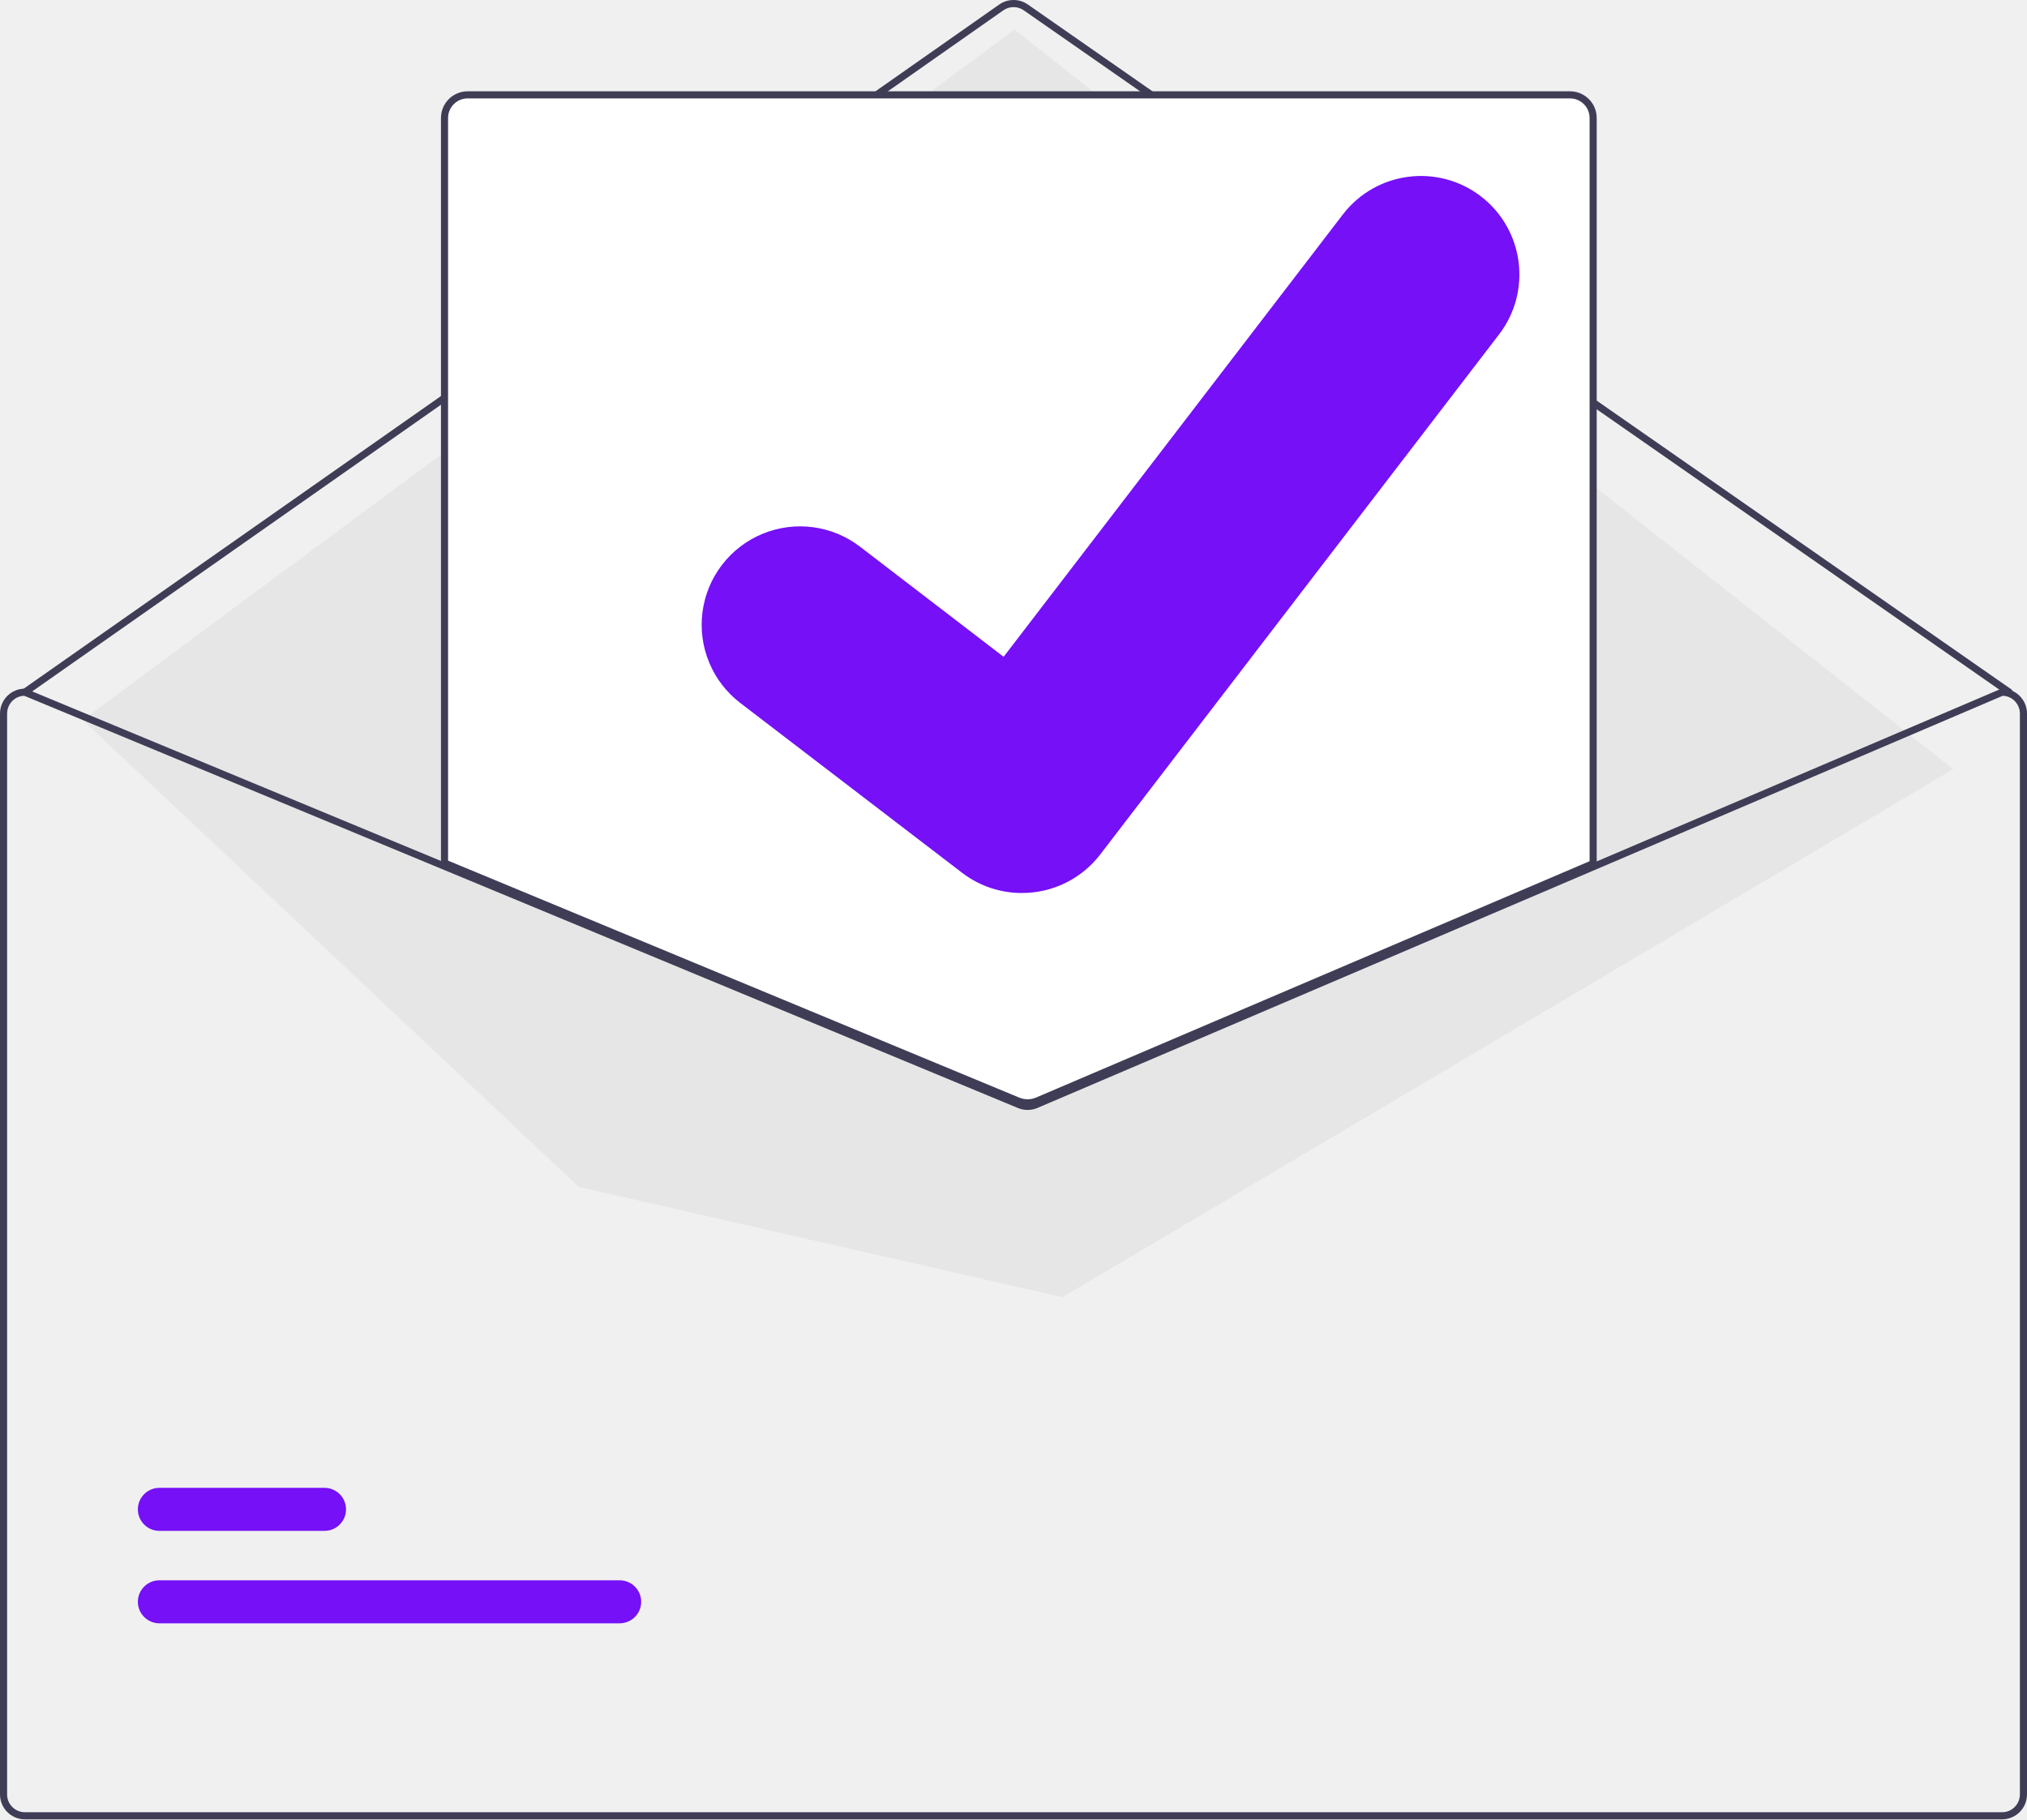
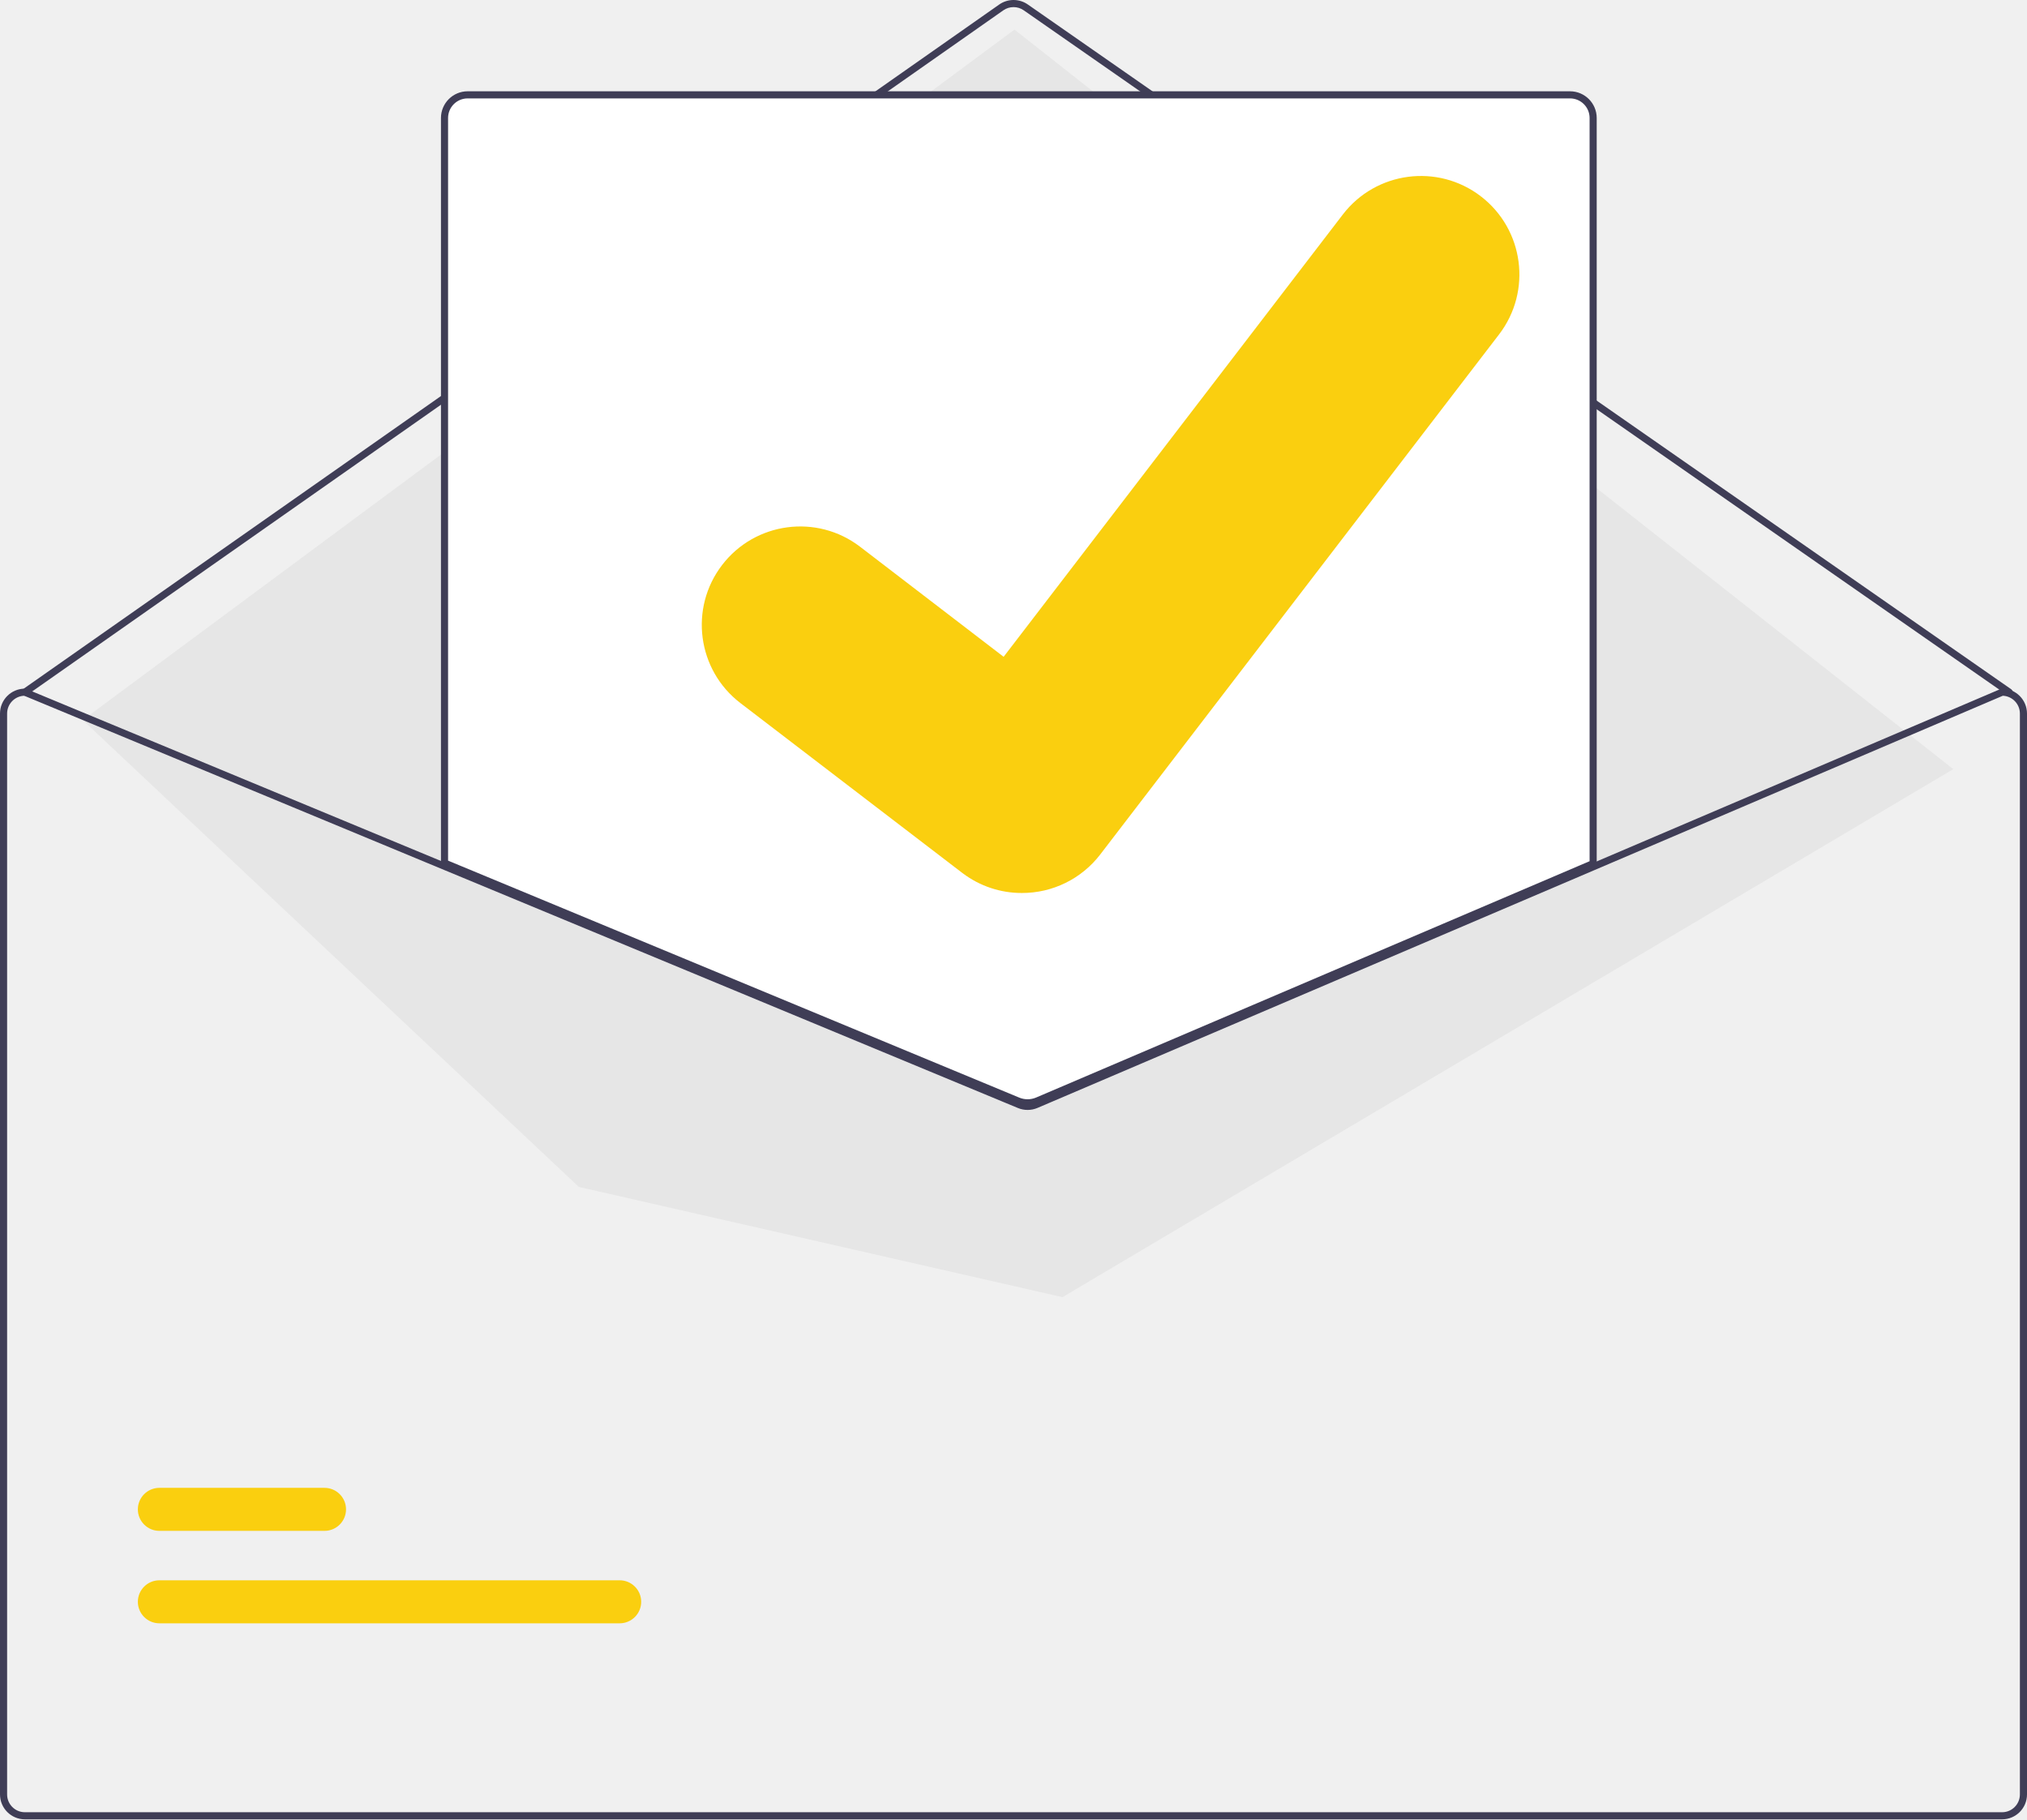
- <svg xmlns="http://www.w3.org/2000/svg" data-name="Layer 1" width="570" height="511.675">
-   <path d="M565 195.675a.997.997 0 0 1-.572-.18L287.87 2.893a5.015 5.015 0 0 0-5.729.01L7.574 195.494a1 1 0 0 1-1.148-1.638L280.993 1.264a7.022 7.022 0 0 1 8.02-.013L565.57 193.854a1 1 0 0 1-.572 1.82Z" fill="#3f3d56" />
-   <path fill="#e6e6e6" d="M23.264 202.502 285.276 8.319l264 208-250.5 148.5-136-31L23.264 202.502z" />
-   <path d="M174.256 456.541H44.816a6.047 6.047 0 1 1 0-12.095h129.44a6.047 6.047 0 1 1 0 12.095ZM91.256 430.541h-46.44a6.047 6.047 0 1 1 0-12.095h46.44a6.047 6.047 0 1 1 0 12.095Z" fill="#7510f7" />
-   <path d="M288.96 310.66a7.564 7.564 0 0 1-2.869-.563l-161.59-67.048V33.175a7.008 7.008 0 0 1 7-7h310a7.008 7.008 0 0 1 7 7v210.02l-.305.13-156.28 66.74a7.616 7.616 0 0 1-2.956.594Z" fill="#fff" />
-   <path d="M288.96 311.159a8.072 8.072 0 0 1-3.06-.599L124 243.383V33.175a7.509 7.509 0 0 1 7.5-7.5h310a7.509 7.509 0 0 1 7.5 7.5v210.35l-156.888 67a8.11 8.11 0 0 1-3.152.634ZM126 242.047l160.663 66.664a6.118 6.118 0 0 0 4.668-.028l155.67-66.478V33.175a5.507 5.507 0 0 0-5.5-5.5h-310a5.507 5.507 0 0 0-5.5 5.5Z" fill="#3f3d56" />
-   <path d="M563 193.675h-.2L448 242.695l-157.07 67.07a5.066 5.066 0 0 1-3.88.02L125 242.555l-117.62-48.8-.18-.08H7a7.008 7.008 0 0 0-7 7v304a7.008 7.008 0 0 0 7 7h556a7.008 7.008 0 0 0 7-7v-304a7.008 7.008 0 0 0-7-7Zm5 311a5.002 5.002 0 0 1-5 5H7a5.002 5.002 0 0 1-5-5v-304a5.011 5.011 0 0 1 4.81-5L125 244.715l161.28 66.92a7.12 7.12 0 0 0 5.44-.03L448 244.865l115.2-49.19a5.016 5.016 0 0 1 4.8 5Z" fill="#3f3d56" />
-   <path d="M287.345 251.147a27.499 27.499 0 0 1-16.546-5.496l-.296-.222-62.31-47.708a27.683 27.683 0 1 1 33.673-43.949l40.36 30.948 95.379-124.387a27.682 27.682 0 0 1 38.813-5.124l-.593.806.608-.794a27.714 27.714 0 0 1 5.124 38.814L309.369 240.343a27.694 27.694 0 0 1-22.024 10.804Z" fill="#7510f7" />
+ <svg xmlns="http://www.w3.org/2000/svg" data-name="Layer 1" width="570" height="511.675" viewBox="0 0 570 511.675">
+   <path d="M879.999,389.837a.997.997,0,0,1-.571-.179L602.87,197.055a5.015,5.015,0,0,0-5.729.01L322.574,389.656a1,1,0,0,1-1.149-1.638l274.567-192.592a7.022,7.022,0,0,1,8.02-.013l276.559,192.603a1,1,0,0,1-.572,1.821Z" transform="translate(-315 -194.1626)" fill="#3f3d56" />
+   <polygon points="23.264 202.502 285.276 8.319 549.276 216.319 298.776 364.819 162.776 333.819 23.264 202.502" fill="#e6e6e6" />
+   <path d="M489.256,650.704H359.815a6.047,6.047,0,1,1,0-12.095H489.256a6.047,6.047,0,1,1,0,12.095Z" transform="translate(-315 -194.1626)" fill="#facf0f" />
+   <path d="M406.256,624.704H359.815a6.047,6.047,0,1,1,0-12.095h46.44a6.047,6.047,0,1,1,0,12.095Z" transform="translate(-315 -194.1626)" fill="#facf0f" />
+   <path d="M603.96,504.822a7.564,7.564,0,0,1-2.869-.562L439.5,437.211v-209.874a7.008,7.008,0,0,1,7-7h310a7.008,7.008,0,0,1,7,7v210.02l-.304.13L606.916,504.227A7.616,7.616,0,0,1,603.96,504.822Z" transform="translate(-315 -194.1626)" fill="#fff" />
+   <path d="M603.96,505.322a8.072,8.072,0,0,1-3.06-.599L439,437.545v-210.208a7.509,7.509,0,0,1,7.5-7.5h310a7.509,7.509,0,0,1,7.5,7.5V437.688l-156.888,66.999A8.11,8.11,0,0,1,603.96,505.322Zm-162.96-69.112,160.663,66.665a6.118,6.118,0,0,0,4.668-.028l155.669-66.479V227.337a5.507,5.507,0,0,0-5.5-5.5h-310a5.507,5.507,0,0,0-5.5,5.5Z" transform="translate(-315 -194.1626)" fill="#3f3d56" />
+   <path d="M878,387.837h-.2L763,436.857l-157.07,67.07a5.066,5.066,0,0,1-3.88.02L440,436.717l-117.62-48.8-.18-.08H322a7.008,7.008,0,0,0-7,7v304a7.008,7.008,0,0,0,7,7H878a7.008,7.008,0,0,0,7-7v-304A7.008,7.008,0,0,0,878,387.837Zm5,311a5.002,5.002,0,0,1-5,5H322a5.002,5.002,0,0,1-5-5v-304a5.011,5.011,0,0,1,4.81-5L440,438.877l161.28,66.92a7.121,7.121,0,0,0,5.44-.03L763,439.027l115.2-49.19a5.016,5.016,0,0,1,4.8,5Z" transform="translate(-315 -194.1626)" fill="#3f3d56" />
+   <path d="M602.345,445.31a27.499,27.499,0,0,1-16.546-5.496l-.296-.222-62.311-47.708a27.683,27.683,0,1,1,33.674-43.949l40.36,30.948,95.378-124.387a27.682,27.682,0,0,1,38.813-5.124l-.593.805.608-.793a27.714,27.714,0,0,1,5.124,38.813L624.369,434.506A27.694,27.694,0,0,1,602.345,445.31Z" transform="translate(-315 -194.1626)" fill="#facf0f" />
</svg>
